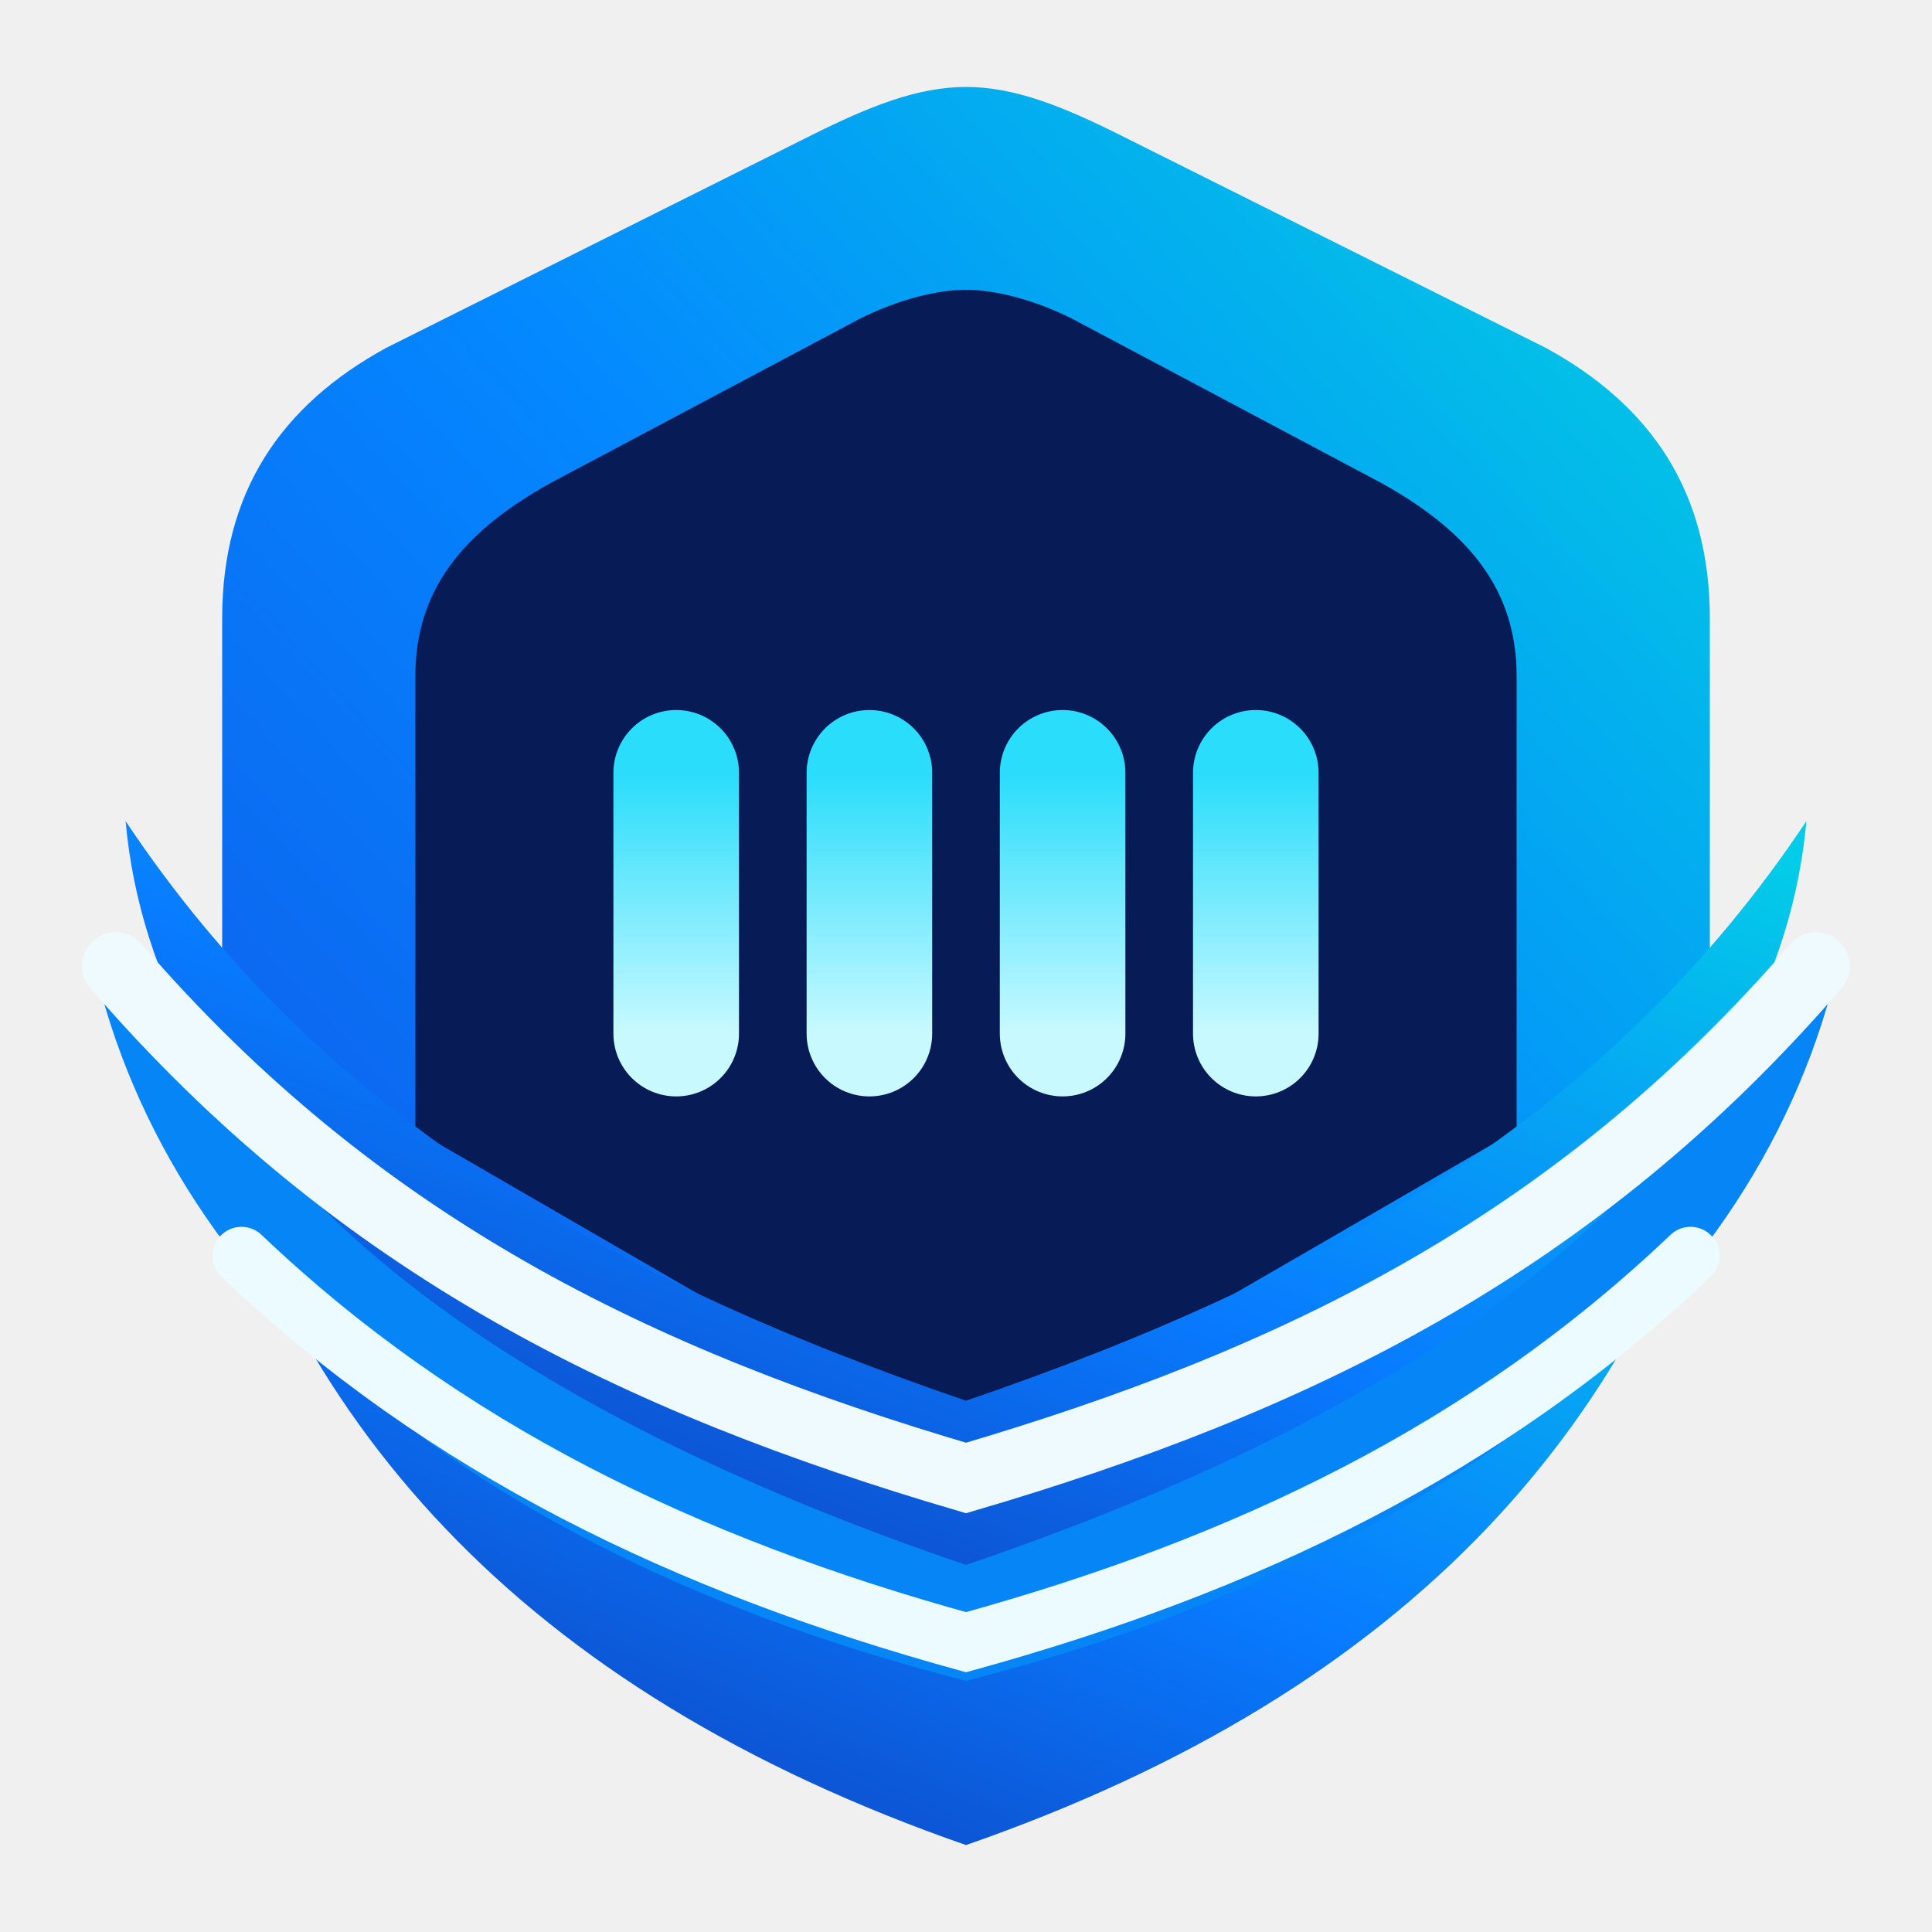
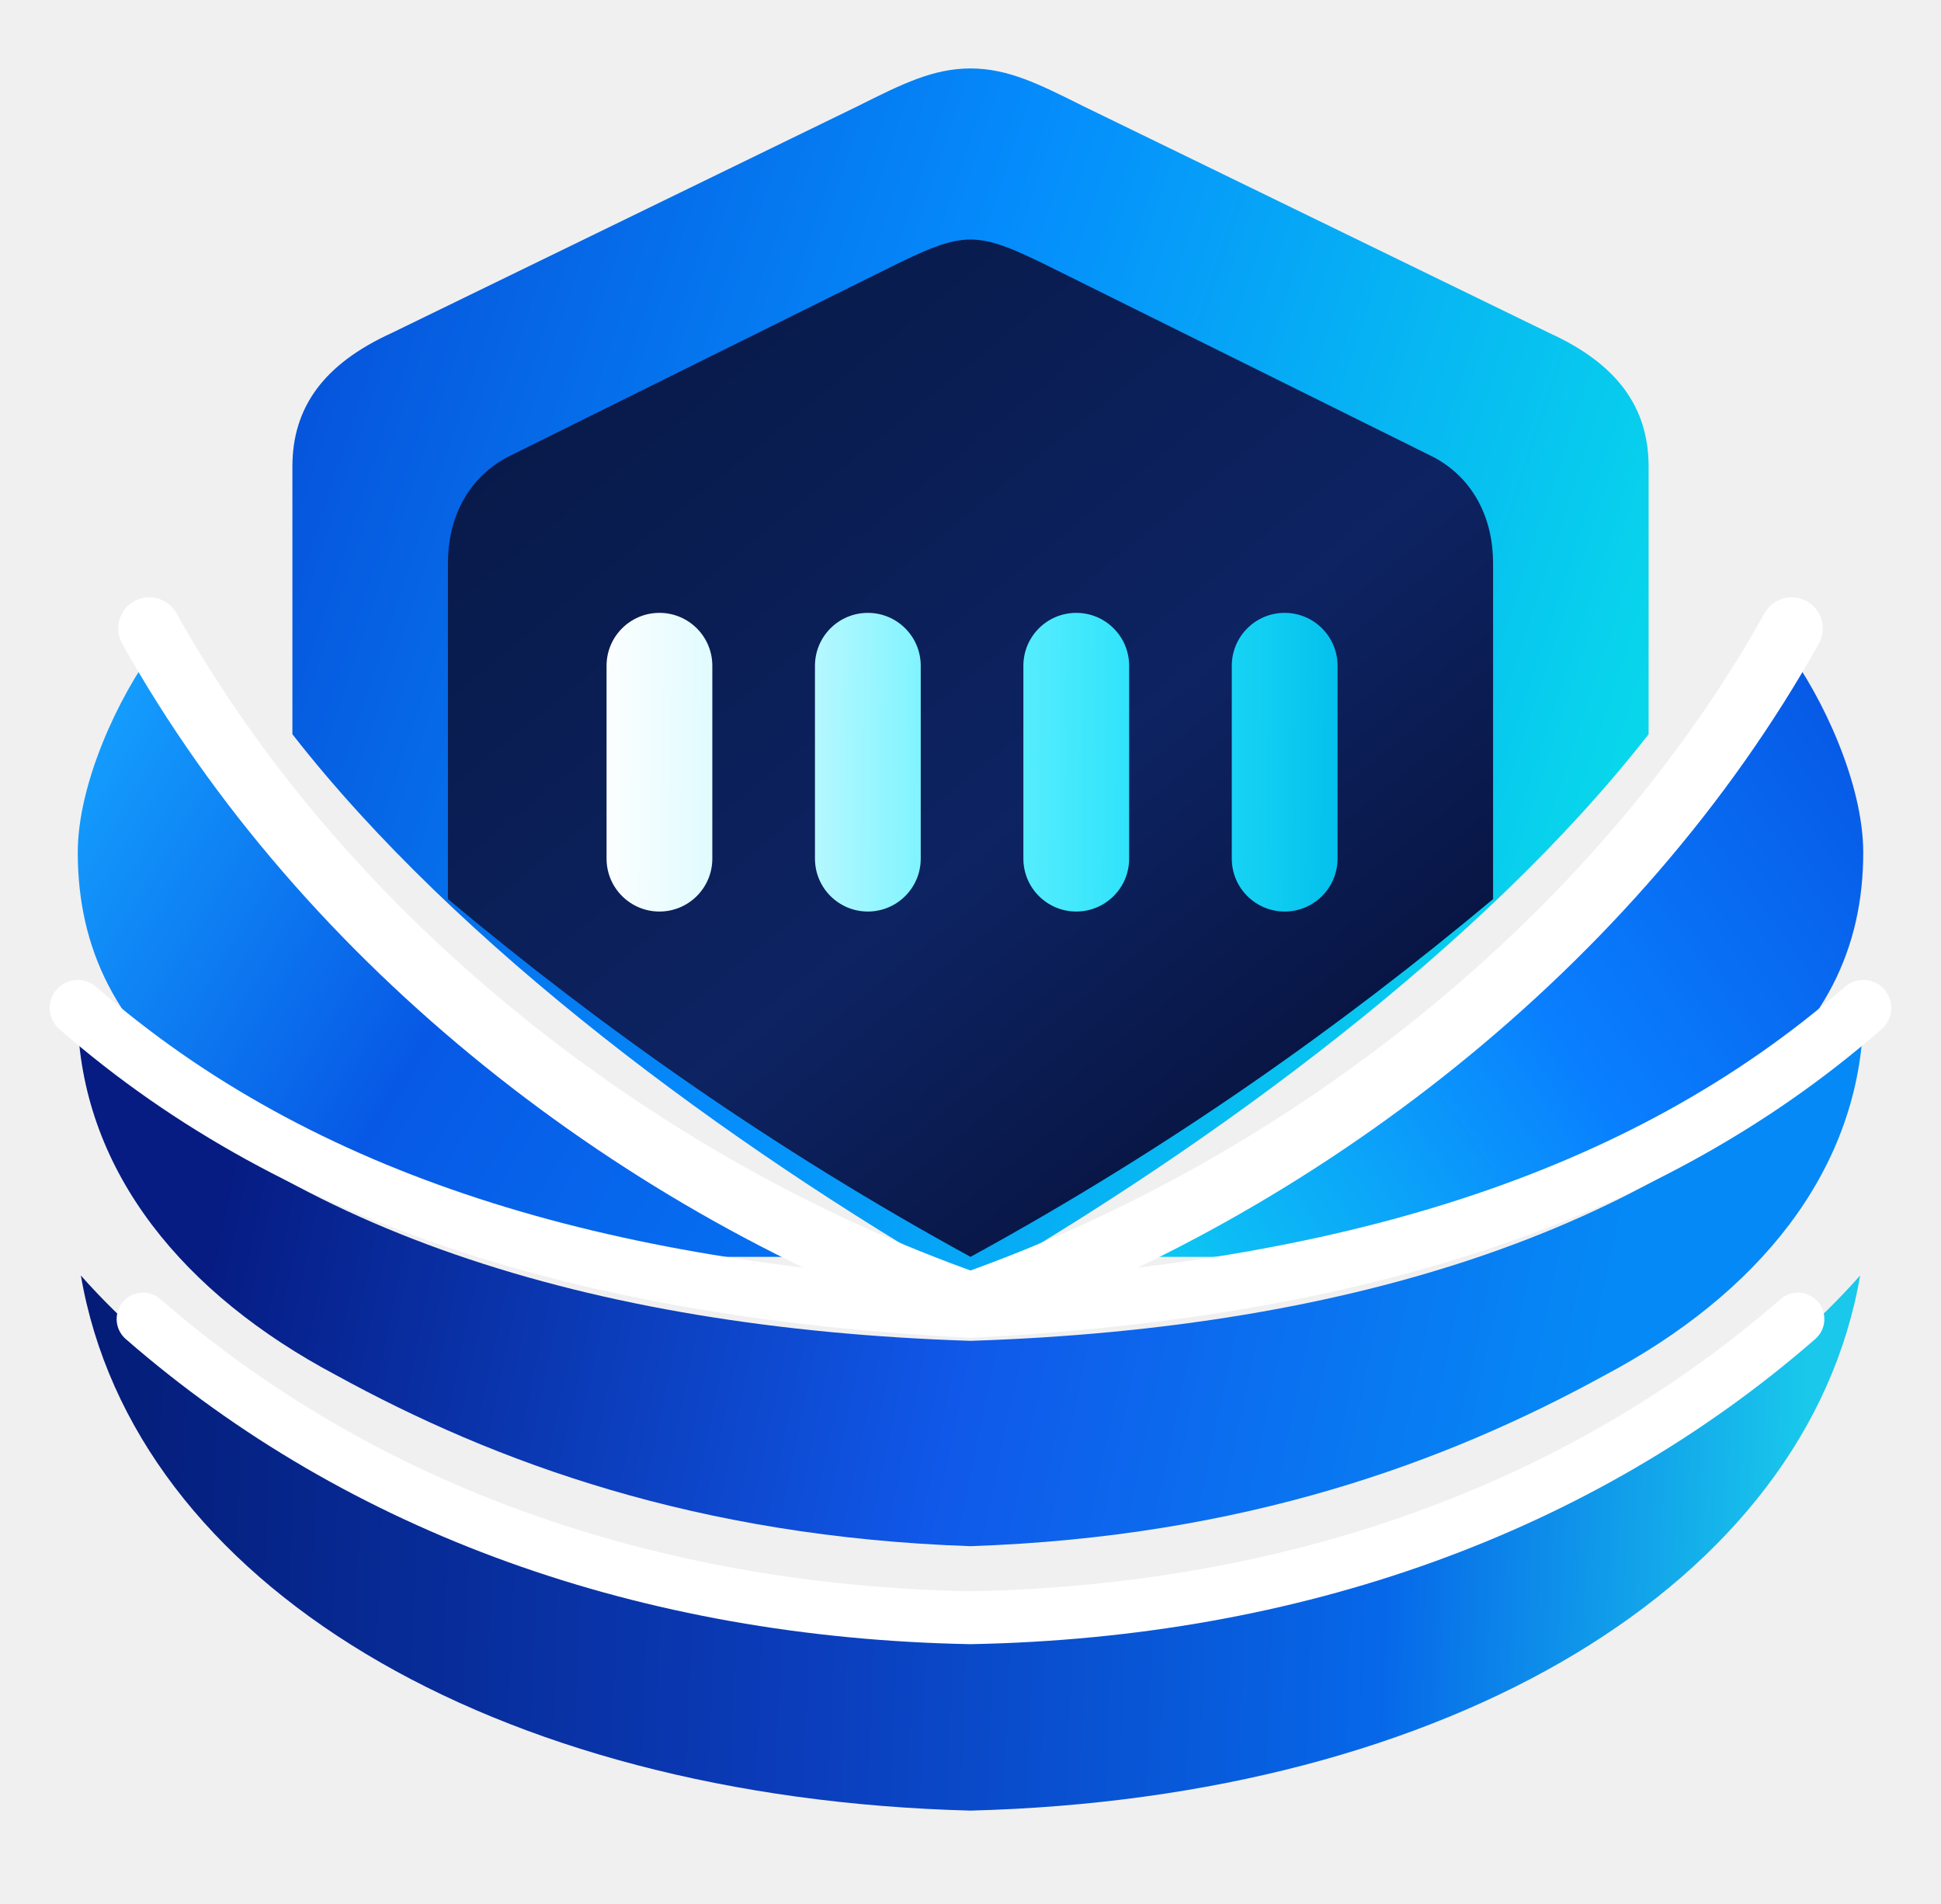
- <svg xmlns="http://www.w3.org/2000/svg" viewBox="0 0 200 200" role="img" aria-labelledby="title">
+ <svg xmlns="http://www.w3.org/2000/svg" viewBox="392 125 624 612" role="img" aria-labelledby="logoTitle logoDesc">
  <defs>
-     <linearGradient id="shield" x1="0" y1="1" x2="1" y2="0">
-       <stop stop-color="#1250e5" />
-       <stop offset=".52" stop-color="#0487ff" />
-       <stop offset="1" stop-color="#02d4df" />
+     <linearGradient id="shieldRim" x1="484" y1="195" x2="946" y2="348" gradientUnits="userSpaceOnUse">
+       <stop stop-color="#064ED8" />
+       <stop offset=".46" stop-color="#058DFC" />
+       <stop offset=".96" stop-color="#08D8EB" />
    </linearGradient>
-     <linearGradient id="nest" x1=".08" y1="1" x2=".92" y2="0">
-       <stop stop-color="#103ab6" />
-       <stop offset=".48" stop-color="#087bff" />
-       <stop offset="1" stop-color="#03cce8" />
+     <linearGradient id="shieldCore" x1="552" y1="207" x2="820" y2="536" gradientUnits="userSpaceOnUse">
+       <stop stop-color="#071844" />
+       <stop offset=".58" stop-color="#0D2362" />
+       <stop offset="1" stop-color="#060F35" />
    </linearGradient>
-     <linearGradient id="bars" x1="0" y1="1" x2="0" y2="0">
-       <stop stop-color="#c8f9ff" />
-       <stop offset="1" stop-color="#29ddfb" />
+     <linearGradient id="codeBars" x1="583" y1="363" x2="827" y2="365" gradientUnits="userSpaceOnUse">
+       <stop stop-color="#FFFFFF" />
+       <stop offset=".2" stop-color="#D8FAFF" />
+       <stop offset=".48" stop-color="#6DF3FF" />
+       <stop offset=".75" stop-color="#23E0FA" />
+       <stop offset="1" stop-color="#01BEEC" />
+     </linearGradient>
+     <linearGradient id="wingLeft" x1="409" y1="375" x2="658" y2="525" gradientUnits="userSpaceOnUse">
+       <stop stop-color="#149FFE" />
+       <stop offset=".50" stop-color="#0759E5" />
+       <stop offset="1" stop-color="#0671F2" />
+     </linearGradient>
+     <linearGradient id="wingRight" x1="1000" y1="363" x2="762" y2="530" gradientUnits="userSpaceOnUse">
+       <stop stop-color="#0757E4" />
+       <stop offset=".48" stop-color="#097EFF" />
+       <stop offset="1" stop-color="#0DC9F3" />
+     </linearGradient>
+     <linearGradient id="ribbonMid" x1="421" y1="552" x2="999" y2="535" gradientUnits="userSpaceOnUse">
+       <stop stop-color="#082B92" />
+       <stop offset=".38" stop-color="#155EEF" />
+       <stop offset=".73" stop-color="#0A58DF" />
+       <stop offset="1" stop-color="#10D6EC" />
+     </linearGradient>
+     <linearGradient id="ribbonLow" x1="417" y1="622" x2="970" y2="645" gradientUnits="userSpaceOnUse">
+       <stop stop-color="#041C77" />
+       <stop offset=".43" stop-color="#0B3DBC" />
+       <stop offset=".76" stop-color="#0668E9" />
+       <stop offset="1" stop-color="#19C8EB" />
+     </linearGradient>
+     <linearGradient id="ribbonAccent" x1="455" y1="551" x2="888" y2="642" gradientUnits="userSpaceOnUse">
+       <stop stop-color="#061C83" />
+       <stop offset=".55" stop-color="#1058E9" />
+       <stop offset="1" stop-color="#0589F6" />
    </linearGradient>
  </defs>
-   <path d="M100 9c-5 0-10 2-16 5L40 36c-11 6-17 15-17 28v46c0 16 9 28 21 36l56 32 56-32c12-8 21-20 21-36V64c0-13-6-22-17-28l-44-22c-6-3-11-5-16-5Z" fill="url(#shield)" />
-   <path d="M100 30c-3 0-7 1-11 3L57 50c-9 5-14 11-14 20v47l57 33 57-33V70c0-9-5-15-14-20l-32-17c-4-2-8-3-11-3Z" fill="#071b56" />
-   <path d="M70 80v27M90 80v27M110 80v27M130 80v27" stroke="url(#bars)" stroke-width="13" stroke-linecap="round" />
-   <path d="M20 109c16 27 43 45 80 55 37-10 64-28 80-55-9 38-34 66-80 82-46-16-71-44-80-82Z" fill="url(#nest)" />
-   <path d="M10 101c22 27 52 47 90 58 38-11 68-31 90-58-9 36-43 61-90 73-47-12-81-37-90-73Z" fill="#0686f6" />
-   <path d="M13 85c20 30 49 47 87 60 38-13 67-30 87-60-3 33-34 59-87 77-53-18-84-44-87-77Z" fill="url(#nest)" />
-   <path d="M12 100c25 29 54 43 88 53 34-10 63-24 88-53" fill="none" stroke="#effaff" stroke-width="7" stroke-linecap="round" />
-   <path d="M25 130c21 20 46 32 75 40 29-8 54-20 75-40" fill="none" stroke="#ecfbff" stroke-width="6" stroke-linecap="round" />
+   <path fill="url(#shieldRim)" d="M704 147 C692 147 682 152 668 159 L518 232 C496 242 486 256 486 275 L486 361 C539 429 626 493 704 538 C782 493 869 429 922 361 L922 275 C922 256 912 242 890 232 L740 159 C726 152 716 147 704 147Z" />
+   <path fill="url(#shieldCore)" d="M704 202 C697 202 690 205 676 212 L555 272 C542 279 536 292 536 306 L536 414 C585 455 640 494 704 529 C768 494 823 455 872 414 L872 306 C872 292 866 279 853 272 L732 212 C718 205 711 202 704 202Z" />
+   <g fill="url(#codeBars)">
+     <rect x="587" y="322" width="34" height="96" rx="17" />
+     <rect x="654" y="322" width="34" height="96" rx="17" />
+     <rect x="721" y="322" width="34" height="96" rx="17" />
+     <rect x="788" y="322" width="34" height="96" rx="17" />
+   </g>
+   <path fill="url(#ribbonLow)" d="M418 535 C472 596 579 646 704 652 C829 646 936 596 990 535 C973 634 858 703 704 707 C550 703 435 634 418 535Z" />
+   <path fill="url(#ribbonAccent)" d="M417 454 C481 520 581 552 704 556 C827 552 927 520 991 454 C989 502 957 541 908 567 C857 595 792 619 704 622 C616 619 551 595 500 567 C451 541 419 502 417 454Z" />
+   <path fill="url(#wingLeft)" d="M442 333 C430 349 417 377 417 399 C417 461 467 502 596 529 L656 529 C565 488 484 409 442 333Z" />
+   <path fill="url(#wingRight)" d="M966 333 C978 349 991 377 991 399 C991 461 941 502 812 529 L752 529 C843 488 924 409 966 333Z" />
+   <path d="M440 327 C497 429 599 507 704 544 C809 507 911 429 968 327" fill="none" stroke="#FFFFFF" stroke-width="20" stroke-linecap="round" stroke-linejoin="round" />
+   <path d="M417 449 C489 512 586 540 704 546 C822 540 919 512 991 449" fill="none" stroke="#FFFFFF" stroke-width="18" stroke-linecap="round" />
+   <path d="M438 549 C508 610 600 643 704 645 C808 643 900 610 970 549" fill="none" stroke="#FFFFFF" stroke-width="17" stroke-linecap="round" />
</svg>
